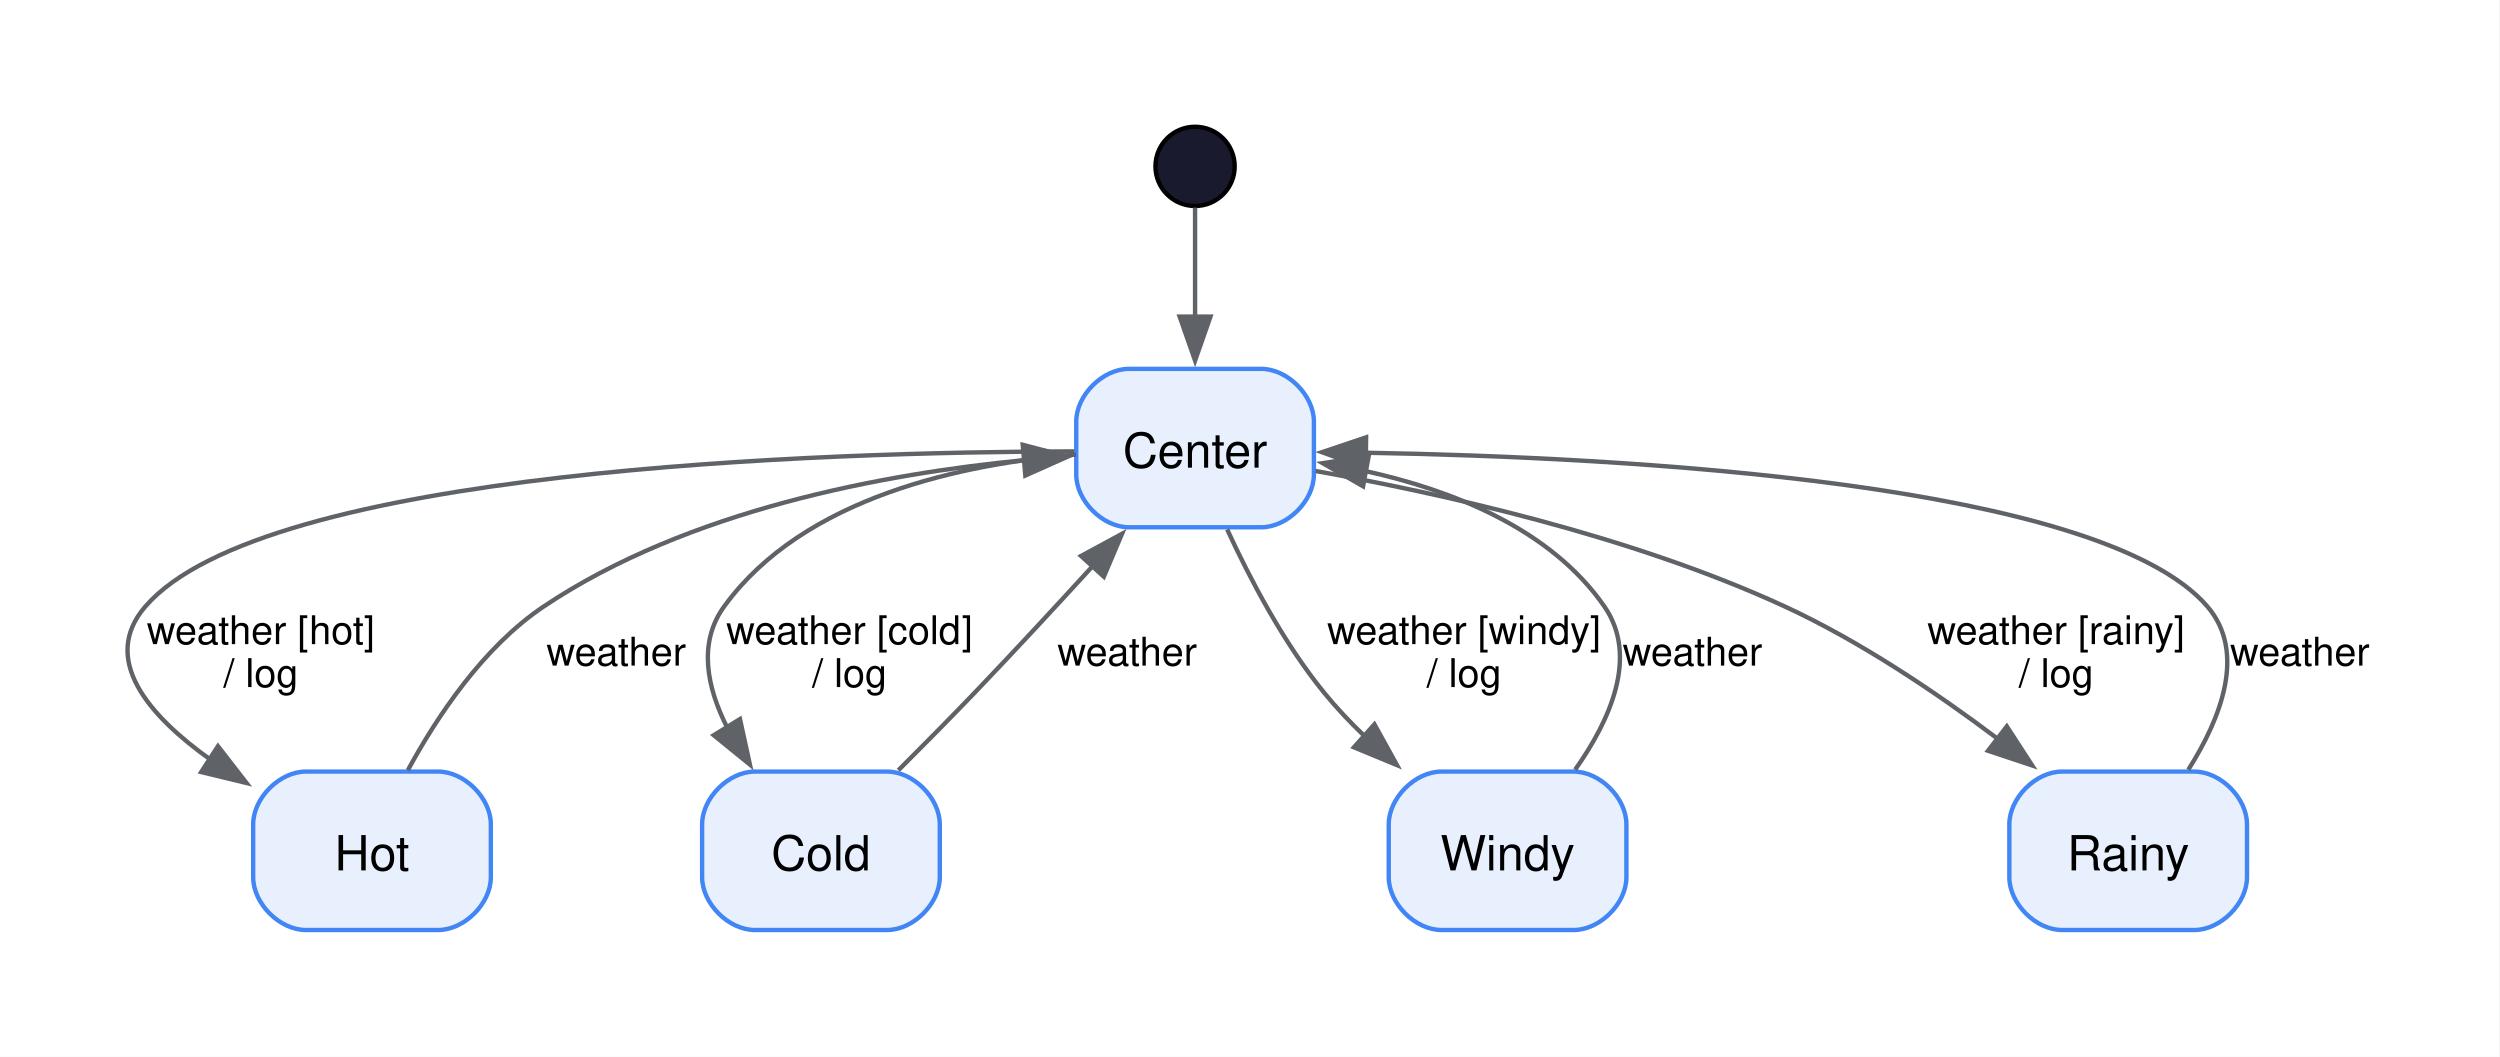
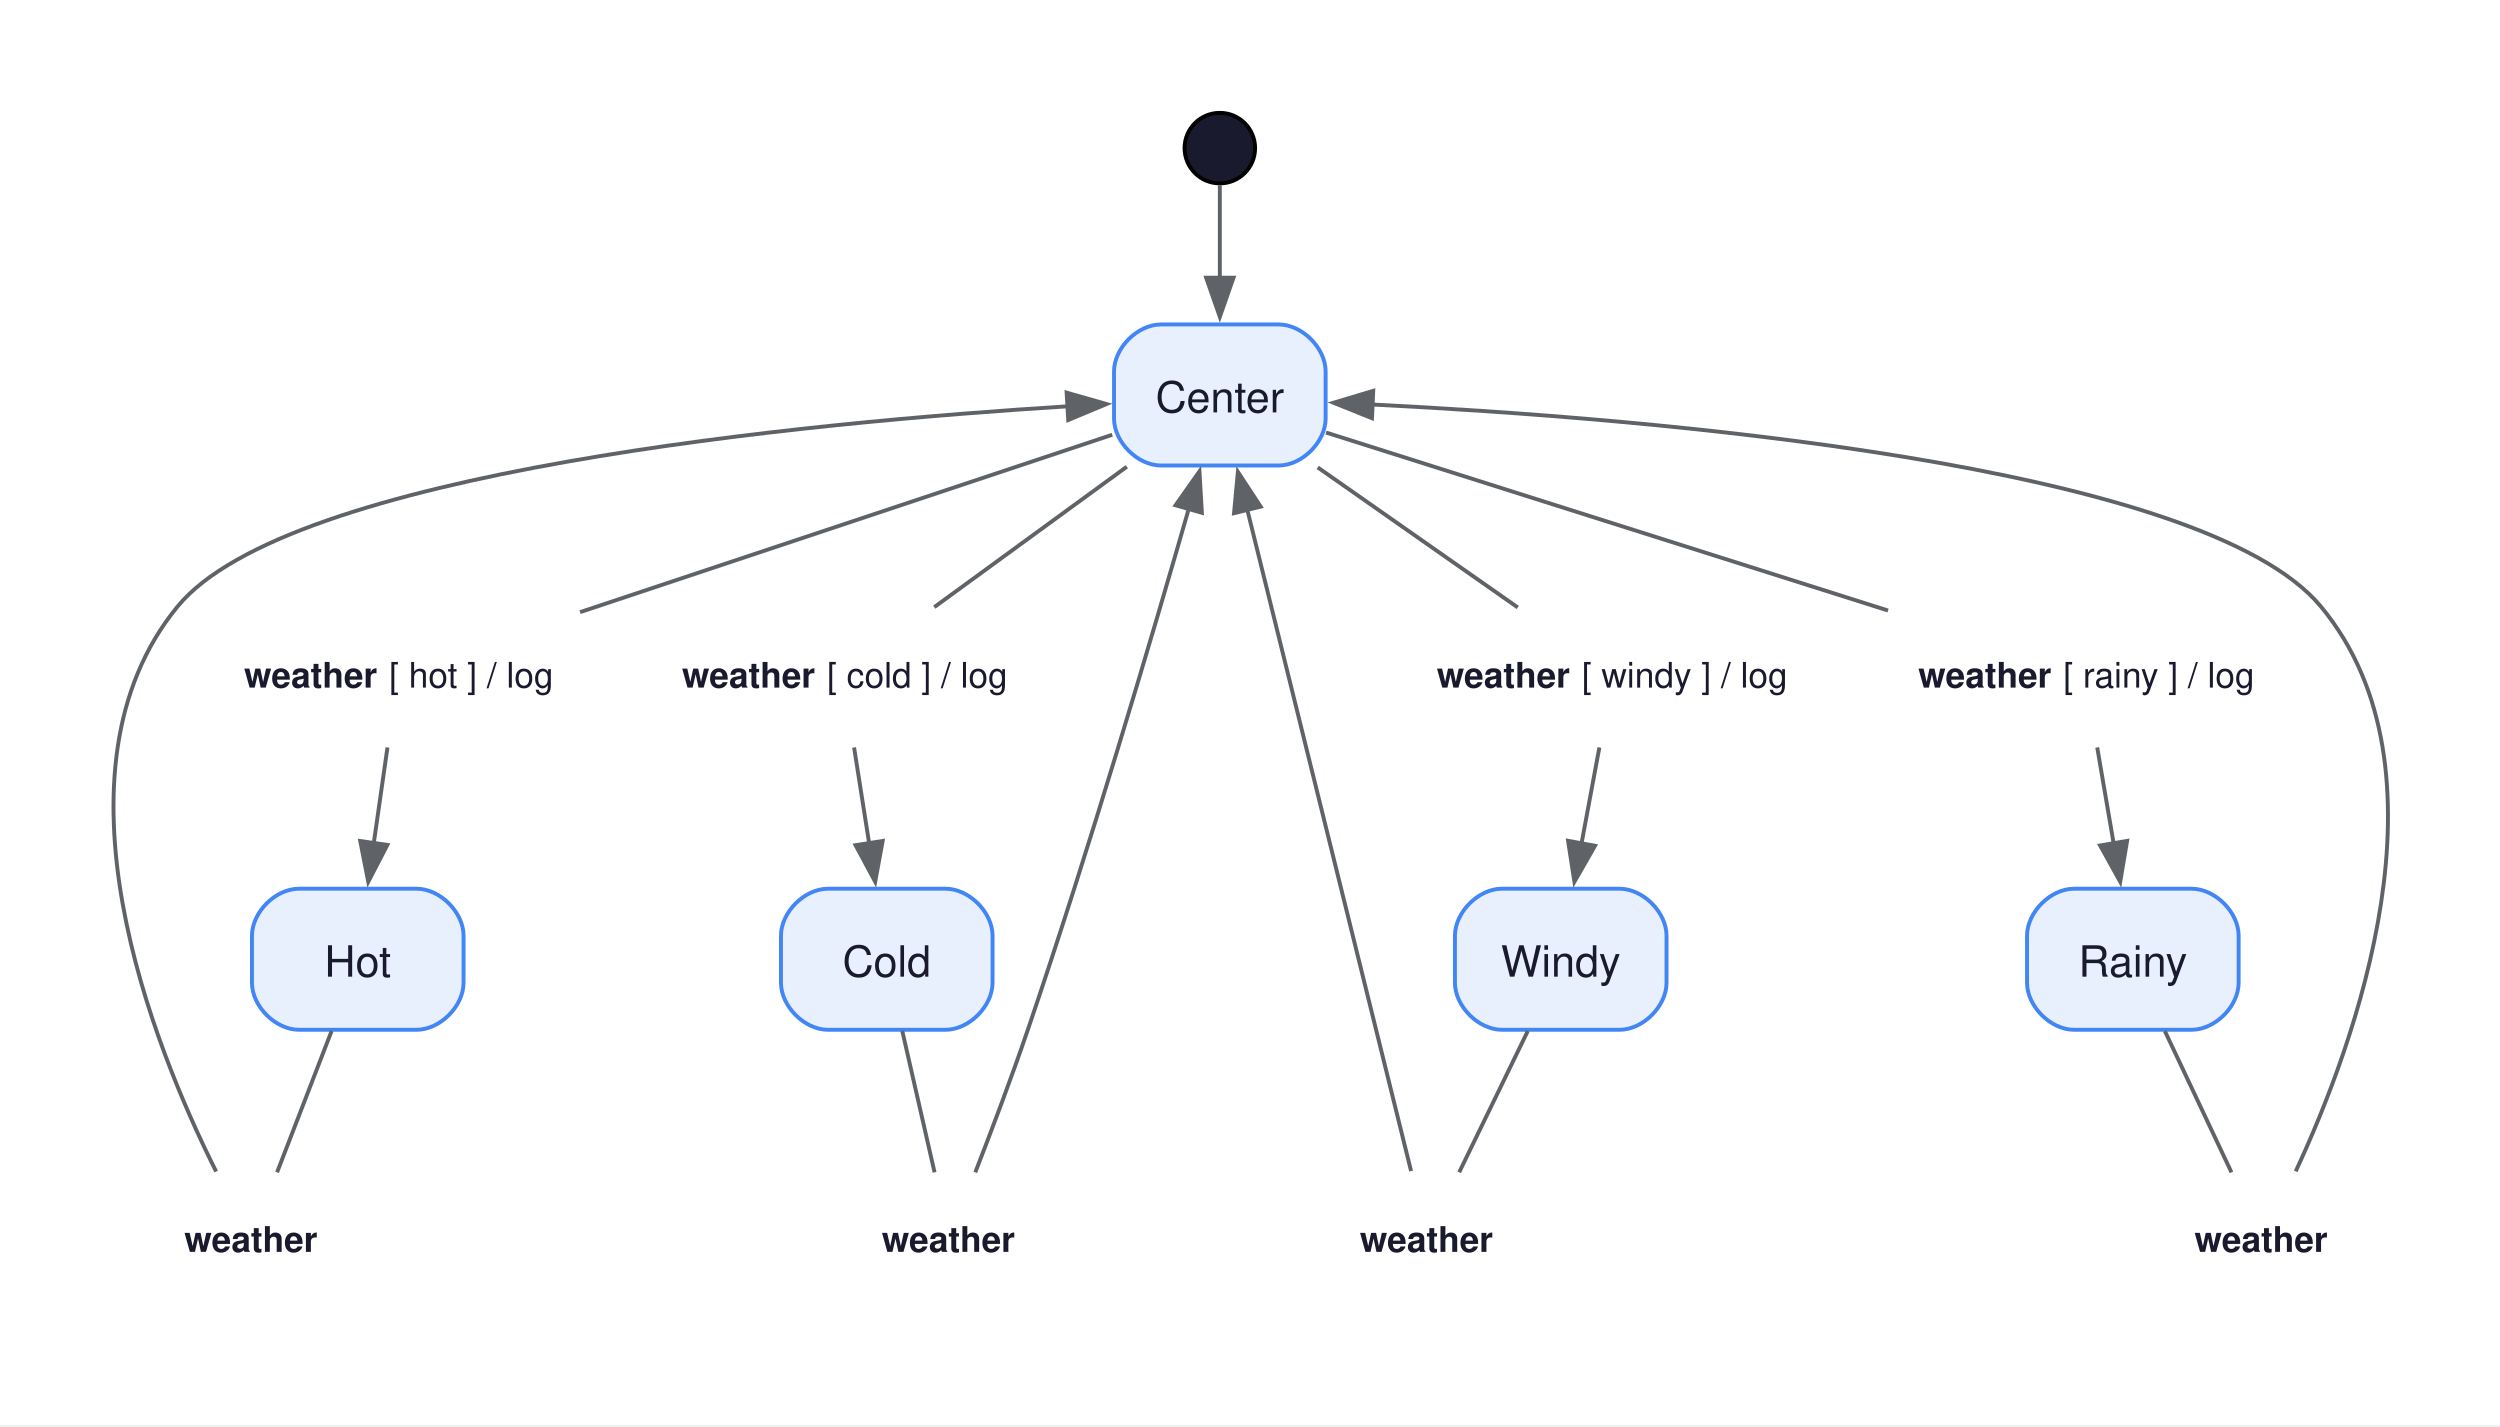
- <svg xmlns="http://www.w3.org/2000/svg" width="568pt" height="240pt" viewBox="0.00 0.00 568.00 240.00">
-   <g id="graph0" class="graph" transform="scale(1 1) rotate(0) translate(28.8 211.3)">
-     <polygon fill="white" stroke="none" points="-28.8,28.8 -28.8,-211.3 539.03,-211.3 539.03,28.8 -28.8,28.8" />
+ <svg xmlns="http://www.w3.org/2000/svg" width="638pt" height="364pt" viewBox="0.00 0.00 638.00 364.00">
+   <g id="graph0" class="graph" transform="scale(1 1) rotate(0) translate(28.8 334.8)">
+     <polygon fill="white" stroke="none" points="-28.8,28.8 -28.8,-334.8 609.5,-334.8 609.5,28.8 -28.8,28.8" />
    <g id="node1" class="node">
-       <ellipse fill="#1a1a2e" stroke="black" cx="242.72" cy="-173.5" rx="9" ry="9" />
+       <ellipse fill="#1a1a2e" stroke="black" cx="282.5" cy="-297" rx="9" ry="9" />
    </g>
    <g id="node2" class="node">
-       <path fill="#e8f0fe" stroke="#4285f4" d="M257.72,-127.5C257.72,-127.5 227.72,-127.5 227.72,-127.5 221.72,-127.5 215.72,-121.5 215.72,-115.5 215.72,-115.5 215.72,-103.5 215.72,-103.5 215.72,-97.5 221.72,-91.5 227.72,-91.5 227.72,-91.5 257.72,-91.5 257.72,-91.5 263.72,-91.5 269.72,-97.5 269.72,-103.5 269.72,-103.5 269.72,-115.5 269.72,-115.5 269.72,-121.5 263.72,-127.5 257.72,-127.5" />
-       <text xml:space="preserve" text-anchor="middle" x="242.72" y="-105.05" font-family="Helvetica,sans-Serif" font-size="11.00">Center</text>
+       <path fill="#e8f0fe" stroke="#4285f4" d="M297.5,-252C297.5,-252 267.5,-252 267.5,-252 261.5,-252 255.5,-246 255.5,-240 255.5,-240 255.5,-228 255.5,-228 255.5,-222 261.5,-216 267.5,-216 267.5,-216 297.5,-216 297.5,-216 303.5,-216 309.5,-222 309.5,-228 309.5,-228 309.5,-240 309.5,-240 309.5,-246 303.5,-252 297.5,-252" />
+       <text xml:space="preserve" text-anchor="middle" x="282.5" y="-229.55" font-family="Helvetica,sans-Serif" font-size="11.00" fill="#1a1a2e">Center</text>
    </g>
    <g id="edge1" class="edge">
-       <path fill="none" stroke="#5f6368" d="M242.72,-164.14C242.72,-157.7 242.72,-148.41 242.72,-139.35" />
-       <polygon fill="#5f6368" stroke="#5f6368" points="246.22,-139.37 242.72,-129.37 239.22,-139.37 246.22,-139.37" />
+       <path fill="none" stroke="#5f6368" d="M282.5,-287.52C282.5,-281.31 282.5,-272.49 282.5,-263.84" />
+       <polygon fill="#5f6368" stroke="#5f6368" points="286,-263.94 282.5,-253.94 279,-263.94 286,-263.94" />
+     </g>
+     <g id="node7" class="node">
+       <text xml:space="preserve" text-anchor="start" x="33.5" y="-159.32" font-family="Helvetica,sans-Serif" font-weight="bold" font-size="9.00" fill="#1a1a2e">weather</text>
+       <text xml:space="preserve" text-anchor="start" x="68" y="-159.32" font-family="Helvetica,sans-Serif" font-size="9.00" fill="#1a1a2e"> [ hot ] / log</text>
+     </g>
+     <g id="edge2" class="edge">
+       <path fill="none" stroke="#5f6368" d="M255.05,-223.85C220.58,-212.36 160.93,-192.48 119.23,-178.58" />
+     </g>
+     <g id="node8" class="node">
+       <text xml:space="preserve" text-anchor="start" x="145.25" y="-159.32" font-family="Helvetica,sans-Serif" font-weight="bold" font-size="9.00" fill="#1a1a2e">weather</text>
+       <text xml:space="preserve" text-anchor="start" x="179.75" y="-159.32" font-family="Helvetica,sans-Serif" font-size="9.00" fill="#1a1a2e"> [ cold ] / log</text>
+     </g>
+     <g id="edge4" class="edge">
+       <path fill="none" stroke="#5f6368" d="M258.77,-215.7C243.78,-204.77 224.5,-190.71 209.63,-179.86" />
+     </g>
+     <g id="node9" class="node">
+       <text xml:space="preserve" text-anchor="start" x="337.88" y="-159.32" font-family="Helvetica,sans-Serif" font-weight="bold" font-size="9.00" fill="#1a1a2e">weather</text>
+       <text xml:space="preserve" text-anchor="start" x="372.38" y="-159.32" font-family="Helvetica,sans-Serif" font-size="9.00" fill="#1a1a2e"> [ windy ] / log</text>
+     </g>
+     <g id="edge6" class="edge">
+       <path fill="none" stroke="#5f6368" d="M307.48,-215.52C323.1,-204.58 343.11,-190.58 358.53,-179.78" />
+     </g>
+     <g id="node10" class="node">
+       <text xml:space="preserve" text-anchor="start" x="460.75" y="-159.32" font-family="Helvetica,sans-Serif" font-weight="bold" font-size="9.00" fill="#1a1a2e">weather</text>
+       <text xml:space="preserve" text-anchor="start" x="495.25" y="-159.32" font-family="Helvetica,sans-Serif" font-size="9.00" fill="#1a1a2e"> [ rainy ] / log</text>
+     </g>
+     <g id="edge8" class="edge">
+       <path fill="none" stroke="#5f6368" d="M309.6,-224.42C345.22,-213.14 408.47,-193.1 453.03,-178.99" />
    </g>
    <g id="node3" class="node">
-       <path fill="#e8f0fe" stroke="#4285f4" d="M70.72,-36C70.72,-36 40.72,-36 40.72,-36 34.72,-36 28.72,-30 28.72,-24 28.72,-24 28.72,-12 28.72,-12 28.72,-6 34.72,0 40.72,0 40.72,0 70.72,0 70.72,0 76.72,0 82.72,-6 82.72,-12 82.72,-12 82.72,-24 82.72,-24 82.72,-30 76.72,-36 70.72,-36" />
-       <text xml:space="preserve" text-anchor="middle" x="55.72" y="-13.55" font-family="Helvetica,sans-Serif" font-size="11.00">Hot</text>
+       <path fill="#e8f0fe" stroke="#4285f4" d="M77.5,-108C77.5,-108 47.5,-108 47.5,-108 41.5,-108 35.5,-102 35.5,-96 35.5,-96 35.5,-84 35.5,-84 35.5,-78 41.5,-72 47.5,-72 47.5,-72 77.5,-72 77.5,-72 83.5,-72 89.5,-78 89.5,-84 89.5,-84 89.5,-96 89.5,-96 89.5,-102 83.5,-108 77.5,-108" />
+       <text xml:space="preserve" text-anchor="middle" x="62.5" y="-85.55" font-family="Helvetica,sans-Serif" font-size="11.00" fill="#1a1a2e">Hot</text>
    </g>
-     <g id="edge2" class="edge">
-       <path fill="none" stroke="#5f6368" d="M215.28,-108.75C158.52,-108.62 31.23,-104.77 4.22,-73.5 -6.07,-61.59 4.84,-48.77 19.23,-38.56" />
-       <polygon fill="#5f6368" stroke="#5f6368" points="20.72,-41.77 27.21,-33.4 16.91,-35.89 20.72,-41.77" />
-       <text xml:space="preserve" text-anchor="middle" x="30.47" y="-64.95" font-family="Helvetica,sans-Serif" font-size="9.00">weather [hot]</text>
-       <text xml:space="preserve" text-anchor="middle" x="30.47" y="-55.2" font-family="Helvetica,sans-Serif" font-size="9.00">/ log</text>
+     <g id="node11" class="node">
+       <text xml:space="preserve" text-anchor="start" x="18.25" y="-15.32" font-family="Helvetica,sans-Serif" font-weight="bold" font-size="9.00" fill="#1a1a2e">weather</text>
+     </g>
+     <g id="edge10" class="edge">
+       <path fill="none" stroke="#5f6368" d="M55.83,-71.7C51.58,-60.68 46.11,-46.5 41.91,-35.62" />
    </g>
    <g id="node4" class="node">
-       <path fill="#e8f0fe" stroke="#4285f4" d="M172.72,-36C172.72,-36 142.72,-36 142.72,-36 136.72,-36 130.72,-30 130.72,-24 130.72,-24 130.72,-12 130.72,-12 130.72,-6 136.72,0 142.72,0 142.72,0 172.72,0 172.72,0 178.72,0 184.72,-6 184.72,-12 184.72,-12 184.72,-24 184.72,-24 184.72,-30 178.72,-36 172.72,-36" />
-       <text xml:space="preserve" text-anchor="middle" x="157.72" y="-13.55" font-family="Helvetica,sans-Serif" font-size="11.00">Cold</text>
+       <path fill="#e8f0fe" stroke="#4285f4" d="M212.5,-108C212.5,-108 182.5,-108 182.5,-108 176.5,-108 170.5,-102 170.5,-96 170.5,-96 170.5,-84 170.5,-84 170.5,-78 176.5,-72 182.5,-72 182.5,-72 212.5,-72 212.5,-72 218.5,-72 224.5,-78 224.5,-84 224.5,-84 224.5,-96 224.5,-96 224.5,-102 218.5,-108 212.5,-108" />
+       <text xml:space="preserve" text-anchor="middle" x="197.5" y="-85.55" font-family="Helvetica,sans-Serif" font-size="11.00" fill="#1a1a2e">Cold</text>
+     </g>
+     <g id="node12" class="node">
+       <text xml:space="preserve" text-anchor="start" x="196.25" y="-15.32" font-family="Helvetica,sans-Serif" font-weight="bold" font-size="9.00" fill="#1a1a2e">weather</text>
+     </g>
+     <g id="edge12" class="edge">
+       <path fill="none" stroke="#5f6368" d="M201.46,-71.7C203.97,-60.68 207.22,-46.5 209.7,-35.62" />
+     </g>
+     <g id="node5" class="node">
+       <path fill="#e8f0fe" stroke="#4285f4" d="M384.5,-108C384.5,-108 354.5,-108 354.5,-108 348.5,-108 342.5,-102 342.5,-96 342.5,-96 342.5,-84 342.5,-84 342.5,-78 348.5,-72 354.5,-72 354.5,-72 384.5,-72 384.5,-72 390.5,-72 396.5,-78 396.5,-84 396.5,-84 396.5,-96 396.5,-96 396.5,-102 390.5,-108 384.5,-108" />
+       <text xml:space="preserve" text-anchor="middle" x="369.5" y="-85.55" font-family="Helvetica,sans-Serif" font-size="11.00" fill="#1a1a2e">Windy</text>
+     </g>
+     <g id="node13" class="node">
+       <text xml:space="preserve" text-anchor="start" x="318.25" y="-15.32" font-family="Helvetica,sans-Serif" font-weight="bold" font-size="9.00" fill="#1a1a2e">weather</text>
+     </g>
+     <g id="edge14" class="edge">
+       <path fill="none" stroke="#5f6368" d="M361.1,-71.7C355.75,-60.68 348.86,-46.5 343.58,-35.62" />
+     </g>
+     <g id="node6" class="node">
+       <path fill="#e8f0fe" stroke="#4285f4" d="M530.5,-108C530.5,-108 500.5,-108 500.5,-108 494.5,-108 488.5,-102 488.5,-96 488.5,-96 488.5,-84 488.5,-84 488.5,-78 494.5,-72 500.5,-72 500.5,-72 530.5,-72 530.5,-72 536.5,-72 542.5,-78 542.5,-84 542.5,-84 542.5,-96 542.5,-96 542.5,-102 536.5,-108 530.5,-108" />
+       <text xml:space="preserve" text-anchor="middle" x="515.5" y="-85.55" font-family="Helvetica,sans-Serif" font-size="11.00" fill="#1a1a2e">Rainy</text>
+     </g>
+     <g id="node14" class="node">
+       <text xml:space="preserve" text-anchor="start" x="531.25" y="-15.32" font-family="Helvetica,sans-Serif" font-weight="bold" font-size="9.00" fill="#1a1a2e">weather</text>
+     </g>
+     <g id="edge16" class="edge">
+       <path fill="none" stroke="#5f6368" d="M523.66,-71.7C528.85,-60.68 535.54,-46.5 540.67,-35.62" />
    </g>
    <g id="edge3" class="edge">
-       <path fill="none" stroke="#5f6368" d="M215.65,-108.03C190.35,-105.97 153.84,-98.5 135.72,-73.5 129.74,-65.25 131.77,-55.14 136.48,-45.88" />
-       <polygon fill="#5f6368" stroke="#5f6368" points="139.32,-47.93 141.58,-37.58 133.36,-44.26 139.32,-47.93" />
-       <text xml:space="preserve" text-anchor="middle" x="164.22" y="-64.95" font-family="Helvetica,sans-Serif" font-size="9.00">weather [cold]</text>
-       <text xml:space="preserve" text-anchor="middle" x="164.22" y="-55.2" font-family="Helvetica,sans-Serif" font-size="9.00">/ log</text>
-     </g>
-     <g id="node5" class="node">
-       <path fill="#e8f0fe" stroke="#4285f4" d="M328.72,-36C328.72,-36 298.72,-36 298.72,-36 292.72,-36 286.72,-30 286.72,-24 286.72,-24 286.72,-12 286.72,-12 286.72,-6 292.72,0 298.72,0 298.72,0 328.72,0 328.72,0 334.72,0 340.72,-6 340.72,-12 340.72,-12 340.72,-24 340.72,-24 340.72,-30 334.72,-36 328.72,-36" />
-       <text xml:space="preserve" text-anchor="middle" x="313.72" y="-13.55" font-family="Helvetica,sans-Serif" font-size="11.00">Windy</text>
-     </g>
-     <g id="edge4" class="edge">
-       <path fill="none" stroke="#5f6368" d="M250.01,-91.02C255.19,-79.79 262.82,-65.25 271.97,-54 274.77,-50.55 277.96,-47.18 281.29,-43.99" />
-       <polygon fill="#5f6368" stroke="#5f6368" points="283.47,-46.74 288.6,-37.46 278.81,-41.51 283.47,-46.74" />
-       <text xml:space="preserve" text-anchor="middle" x="303.84" y="-64.95" font-family="Helvetica,sans-Serif" font-size="9.00">weather [windy]</text>
-       <text xml:space="preserve" text-anchor="middle" x="303.84" y="-55.2" font-family="Helvetica,sans-Serif" font-size="9.00">/ log</text>
-     </g>
-     <g id="node6" class="node">
-       <path fill="#e8f0fe" stroke="#4285f4" d="M469.72,-36C469.72,-36 439.72,-36 439.72,-36 433.72,-36 427.72,-30 427.72,-24 427.72,-24 427.72,-12 427.72,-12 427.72,-6 433.72,0 439.72,0 439.72,0 469.72,0 469.72,0 475.72,0 481.72,-6 481.72,-12 481.72,-12 481.72,-24 481.72,-24 481.72,-30 475.72,-36 469.72,-36" />
-       <text xml:space="preserve" text-anchor="middle" x="454.72" y="-13.55" font-family="Helvetica,sans-Serif" font-size="11.00">Rainy</text>
+       <path fill="none" stroke="#5f6368" d="M70.08,-144.05C69.03,-136.68 67.77,-127.84 66.57,-119.51" />
+       <polygon fill="#5f6368" stroke="#5f6368" points="70.06,-119.18 65.18,-109.77 63.13,-120.17 70.06,-119.18" />
    </g>
    <g id="edge5" class="edge">
-       <path fill="none" stroke="#5f6368" d="M270.12,-104.28C297.91,-99.33 341.68,-89.68 376.72,-73.5 393.78,-65.62 411.08,-53.98 425.03,-43.48" />
-       <polygon fill="#5f6368" stroke="#5f6368" points="427.15,-46.27 432.92,-37.38 422.87,-40.73 427.15,-46.27" />
-       <text xml:space="preserve" text-anchor="middle" x="438.36" y="-64.95" font-family="Helvetica,sans-Serif" font-size="9.00">weather [rainy]</text>
-       <text xml:space="preserve" text-anchor="middle" x="438.36" y="-55.2" font-family="Helvetica,sans-Serif" font-size="9.00">/ log</text>
-     </g>
-     <g id="edge6" class="edge">
-       <path fill="none" stroke="#5f6368" d="M63.87,-36.32C70.5,-48.53 81,-64.3 94.72,-73.5 127.38,-95.41 172.14,-103.68 203.87,-106.75" />
-       <polygon fill="#5f6368" stroke="#5f6368" points="203.57,-110.24 213.82,-107.57 204.15,-103.26 203.57,-110.24" />
-       <text xml:space="preserve" text-anchor="middle" x="111.22" y="-60.08" font-family="Helvetica,sans-Serif" font-size="9.00">weather</text>
+       <path fill="none" stroke="#5f6368" d="M189.16,-144.05C190.32,-136.68 191.71,-127.84 193.02,-119.51" />
+       <polygon fill="#5f6368" stroke="#5f6368" points="196.46,-120.19 194.55,-109.77 189.54,-119.11 196.46,-120.19" />
    </g>
    <g id="edge7" class="edge">
-       <path fill="none" stroke="#5f6368" d="M175.31,-36.3C180.93,-41.9 187.13,-48.17 192.72,-54 201.6,-63.28 211.18,-73.62 219.55,-82.79" />
-       <polygon fill="#5f6368" stroke="#5f6368" points="216.81,-84.98 226.12,-90.02 221.99,-80.27 216.81,-84.98" />
-       <text xml:space="preserve" text-anchor="middle" x="227.31" y="-60.08" font-family="Helvetica,sans-Serif" font-size="9.00">weather</text>
-     </g>
-     <g id="edge8" class="edge">
-       <path fill="none" stroke="#5f6368" d="M329.07,-36.43C337.01,-47.64 343.56,-62.17 335.72,-73.5 323.49,-91.17 301.14,-99.93 281.42,-104.27" />
-       <polygon fill="#5f6368" stroke="#5f6368" points="280.89,-100.81 271.7,-106.07 282.17,-107.69 280.89,-100.81" />
-       <text xml:space="preserve" text-anchor="middle" x="355.74" y="-60.08" font-family="Helvetica,sans-Serif" font-size="9.00">weather</text>
+       <path fill="none" stroke="#5f6368" d="M379.36,-144.05C377.99,-136.68 376.34,-127.84 374.8,-119.51" />
+       <polygon fill="#5f6368" stroke="#5f6368" points="378.25,-118.96 372.99,-109.76 371.37,-120.23 378.25,-118.96" />
    </g>
    <g id="edge9" class="edge">
-       <path fill="none" stroke="#5f6368" d="M468.38,-36.42C475.75,-48.05 481.68,-63.07 472.72,-73.5 448.52,-101.66 340.47,-107.42 281.47,-108.44" />
-       <polygon fill="#5f6368" stroke="#5f6368" points="281.49,-104.94 271.54,-108.56 281.58,-111.94 281.49,-104.94" />
-       <text xml:space="preserve" text-anchor="middle" x="493.73" y="-60.08" font-family="Helvetica,sans-Serif" font-size="9.00">weather</text>
+       <path fill="none" stroke="#5f6368" d="M506.41,-144.05C507.67,-136.68 509.19,-127.84 510.61,-119.51" />
+       <polygon fill="#5f6368" stroke="#5f6368" points="514.04,-120.21 512.28,-109.77 507.15,-119.03 514.04,-120.21" />
+     </g>
+     <g id="edge11" class="edge">
+       <path fill="none" stroke="#5f6368" d="M26.36,-35.82C10.34,-67.82 -17.95,-138 16.5,-180 44.82,-214.51 177.12,-226.98 243.83,-231.12" />
+       <polygon fill="#5f6368" stroke="#5f6368" points="243.4,-234.6 253.59,-231.69 243.81,-227.61 243.4,-234.6" />
+     </g>
+     <g id="edge13" class="edge">
+       <path fill="none" stroke="#5f6368" d="M220.09,-35.61C224.13,-46 229.32,-59.71 233.5,-72 249.27,-118.31 265.37,-172.92 274.63,-205.15" />
+       <polygon fill="#5f6368" stroke="#5f6368" points="271.19,-205.85 277.3,-214.51 277.92,-203.93 271.19,-205.85" />
+     </g>
+     <g id="edge15" class="edge">
+       <path fill="none" stroke="#5f6368" d="M331.31,-35.94C322.22,-72.61 300.65,-159.71 289.48,-204.83" />
+       <polygon fill="#5f6368" stroke="#5f6368" points="286.12,-203.83 287.11,-214.38 292.92,-205.51 286.12,-203.83" />
+     </g>
+     <g id="edge17" class="edge">
+       <path fill="none" stroke="#5f6368" d="M557.06,-35.87C572,-67.96 598.08,-138.29 563.5,-180 533.18,-216.58 391.08,-228.09 321.33,-231.57" />
+       <polygon fill="#5f6368" stroke="#5f6368" points="321.33,-228.06 311.5,-232.02 321.65,-235.06 321.33,-228.06" />
    </g>
  </g>
</svg>
